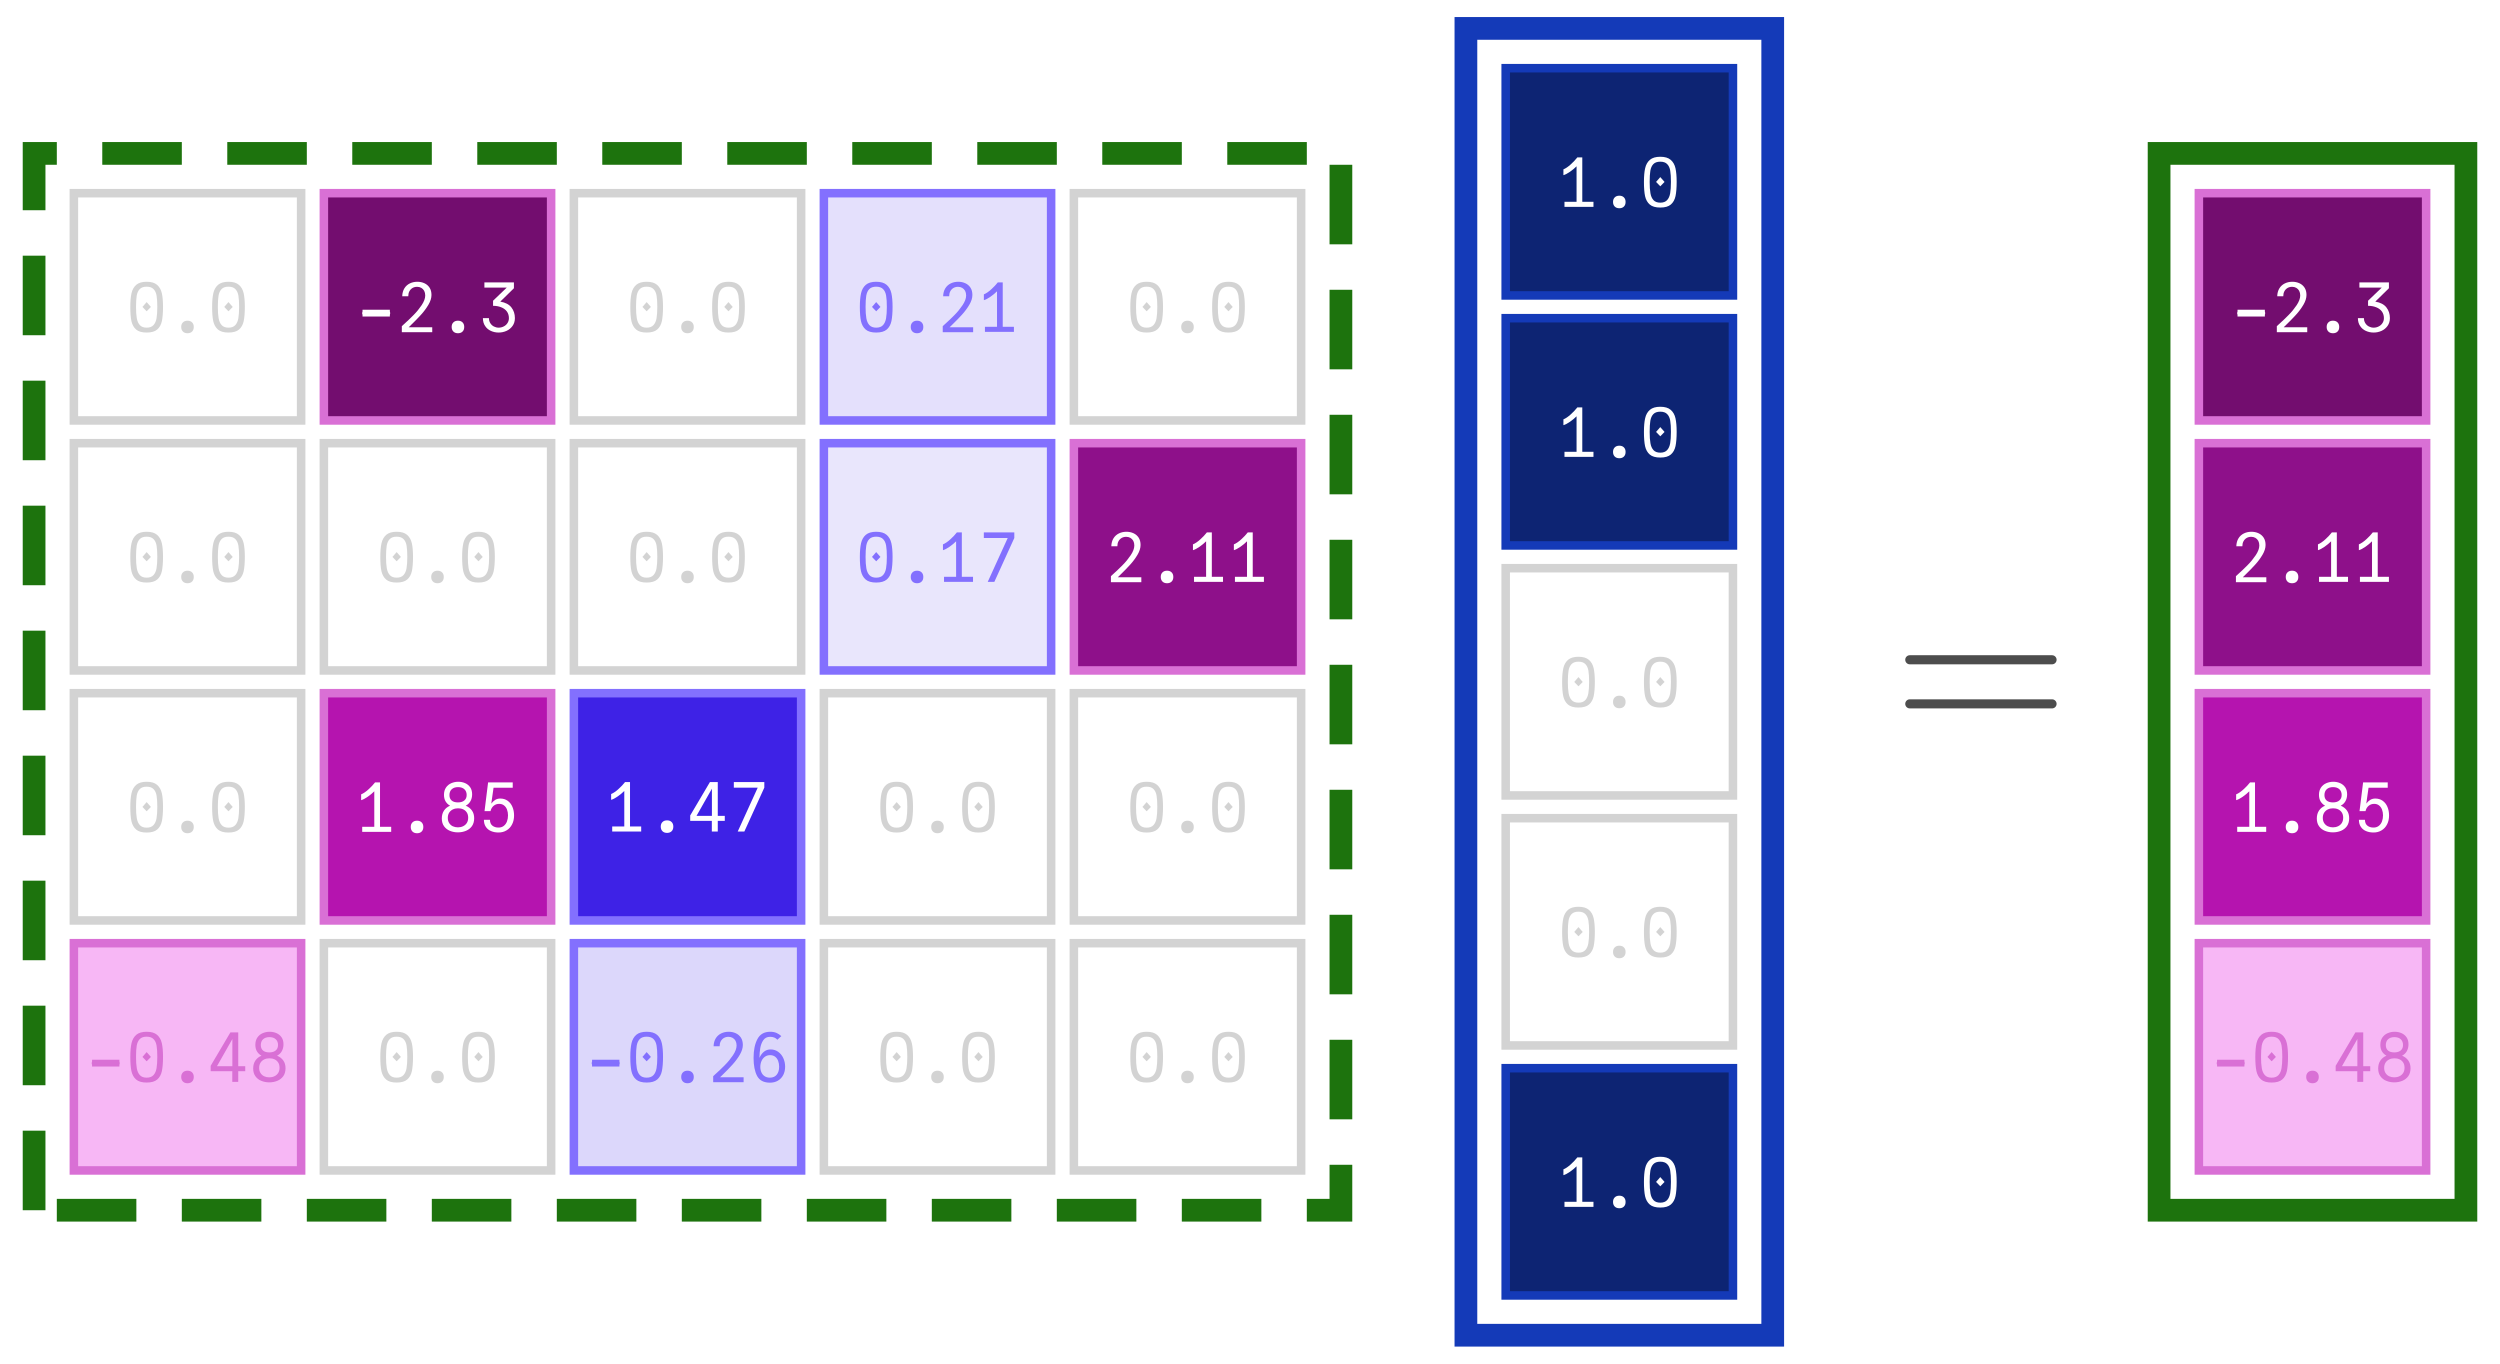
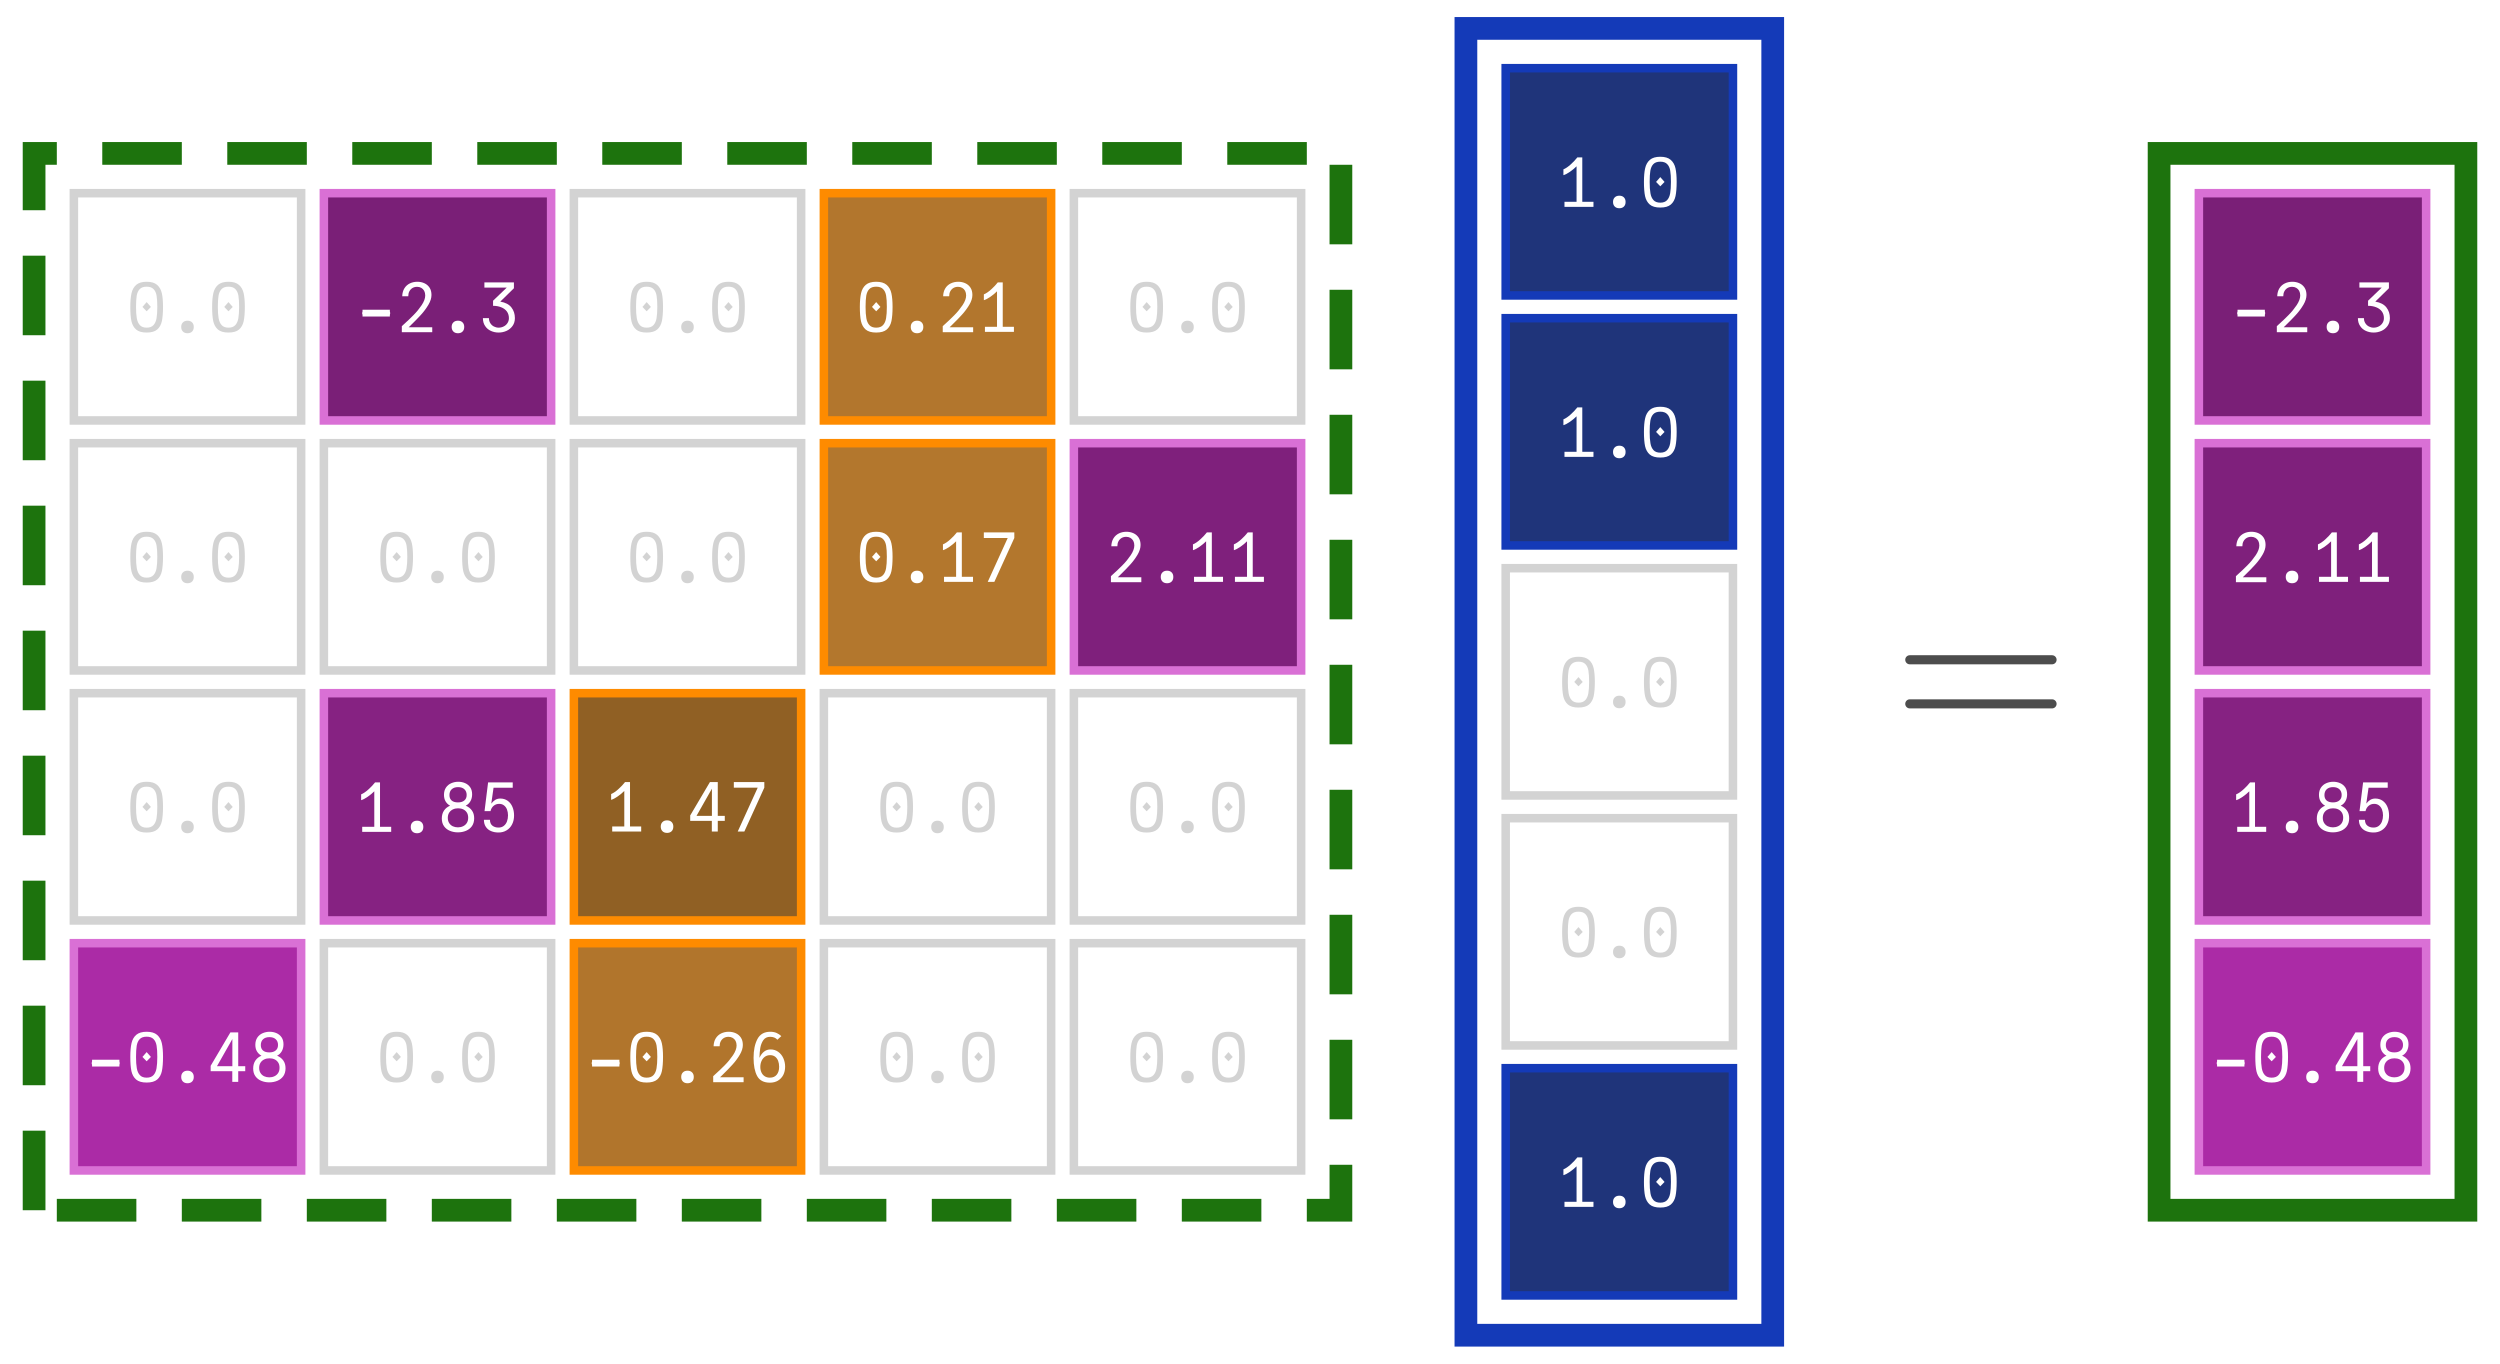
<svg xmlns="http://www.w3.org/2000/svg" xmlns:xlink="http://www.w3.org/1999/xlink" width="220" height="120" viewBox="0 0 220 120">
  <defs>
    <g>
      <g id="glyph-0-0">
        <path d="M 1.805 0.059 C 1.395 0.059 1.086 -0.027 0.879 -0.207 C 0.672 -0.387 0.535 -0.633 0.465 -0.945 C 0.398 -1.262 0.367 -1.68 0.367 -2.195 C 0.367 -2.688 0.402 -3.09 0.473 -3.402 C 0.543 -3.715 0.684 -3.961 0.891 -4.141 C 1.102 -4.32 1.406 -4.41 1.805 -4.41 C 2.207 -4.41 2.512 -4.32 2.719 -4.141 C 2.93 -3.961 3.07 -3.715 3.141 -3.402 C 3.211 -3.09 3.246 -2.688 3.246 -2.195 C 3.246 -1.68 3.211 -1.262 3.145 -0.945 C 3.078 -0.633 2.941 -0.387 2.734 -0.207 C 2.527 -0.027 2.215 0.059 1.805 0.059 Z M 1.434 -2.195 L 1.805 -2.621 L 2.18 -2.195 L 1.805 -1.812 Z M 1.805 -0.371 C 2.07 -0.371 2.27 -0.445 2.406 -0.594 C 2.543 -0.742 2.633 -0.949 2.676 -1.203 C 2.719 -1.461 2.742 -1.793 2.742 -2.195 C 2.742 -2.605 2.723 -2.93 2.68 -3.18 C 2.641 -3.426 2.551 -3.621 2.414 -3.762 C 2.277 -3.906 2.074 -3.977 1.805 -3.977 C 1.535 -3.977 1.332 -3.906 1.195 -3.762 C 1.059 -3.621 0.973 -3.426 0.93 -3.18 C 0.891 -2.934 0.871 -2.605 0.871 -2.195 C 0.871 -1.793 0.891 -1.461 0.938 -1.203 C 0.98 -0.945 1.07 -0.746 1.207 -0.594 C 1.344 -0.445 1.543 -0.371 1.805 -0.371 Z M 1.805 -0.371 " />
      </g>
      <g id="glyph-0-1">
        <path d="M 1.801 0.121 C 1.629 0.121 1.496 0.07 1.398 -0.027 C 1.297 -0.129 1.246 -0.262 1.246 -0.434 C 1.246 -0.605 1.297 -0.738 1.398 -0.836 C 1.496 -0.934 1.629 -0.984 1.801 -0.984 C 1.973 -0.984 2.105 -0.934 2.203 -0.836 C 2.301 -0.738 2.352 -0.605 2.352 -0.434 C 2.352 -0.262 2.305 -0.129 2.203 -0.027 C 2.105 0.07 1.973 0.121 1.801 0.121 Z M 1.801 0.121 " />
      </g>
      <g id="glyph-0-2">
        <path d="M 0.602 -1.492 L 0.566 -1.648 L 0.602 -1.805 L 0.602 -1.949 L 3.008 -1.949 L 3.008 -1.805 L 3.039 -1.648 L 3.008 -1.492 L 3.008 -1.352 L 0.602 -1.352 Z M 0.602 -1.492 " />
      </g>
      <g id="glyph-0-3">
        <path d="M 0.598 -0.629 C 0.934 -0.93 1.234 -1.215 1.496 -1.484 C 1.762 -1.75 1.996 -2.039 2.207 -2.352 C 2.414 -2.664 2.52 -2.949 2.52 -3.203 C 2.52 -3.359 2.488 -3.492 2.43 -3.609 C 2.367 -3.723 2.281 -3.812 2.176 -3.871 C 2.066 -3.934 1.945 -3.965 1.805 -3.965 C 1.652 -3.965 1.52 -3.93 1.402 -3.863 C 1.285 -3.793 1.191 -3.695 1.125 -3.57 C 1.059 -3.445 1.027 -3.297 1.027 -3.133 L 0.496 -3.133 C 0.504 -3.402 0.566 -3.637 0.684 -3.828 C 0.801 -4.02 0.961 -4.164 1.16 -4.262 C 1.359 -4.359 1.578 -4.41 1.824 -4.41 C 2.051 -4.41 2.258 -4.367 2.445 -4.281 C 2.637 -4.195 2.785 -4.066 2.902 -3.891 C 3.016 -3.715 3.07 -3.5 3.07 -3.246 C 3.07 -2.977 2.98 -2.688 2.797 -2.379 C 2.613 -2.07 2.398 -1.781 2.16 -1.52 C 1.922 -1.254 1.625 -0.953 1.277 -0.613 L 1.066 -0.406 L 3.137 -0.406 L 3.137 0.031 L 0.461 0.031 L 0.461 -0.504 Z M 0.598 -0.629 " />
      </g>
      <g id="glyph-0-4">
        <path d="M 0.926 -1.211 C 0.926 -1.043 0.965 -0.895 1.047 -0.766 C 1.129 -0.637 1.234 -0.539 1.363 -0.473 C 1.496 -0.406 1.633 -0.371 1.781 -0.371 C 1.938 -0.371 2.086 -0.406 2.223 -0.477 C 2.359 -0.543 2.473 -0.641 2.555 -0.77 C 2.641 -0.898 2.684 -1.043 2.684 -1.211 C 2.684 -1.438 2.621 -1.633 2.504 -1.797 C 2.383 -1.957 2.219 -2.082 2.008 -2.164 C 1.797 -2.25 1.559 -2.293 1.289 -2.293 L 1.289 -2.742 L 2.496 -3.898 L 0.527 -3.898 L 0.527 -4.352 L 3.125 -4.352 L 3.125 -3.84 L 1.926 -2.664 C 2.375 -2.586 2.703 -2.414 2.906 -2.148 C 3.109 -1.887 3.211 -1.574 3.211 -1.211 C 3.211 -0.945 3.141 -0.715 3.004 -0.523 C 2.867 -0.332 2.691 -0.184 2.469 -0.086 C 2.25 0.012 2.02 0.059 1.777 0.059 C 1.539 0.059 1.316 0.012 1.105 -0.082 C 0.895 -0.176 0.723 -0.316 0.594 -0.512 C 0.461 -0.703 0.395 -0.938 0.395 -1.211 Z M 0.926 -1.211 " />
      </g>
      <g id="glyph-0-5">
        <path d="M 0.574 -0.445 L 1.637 -0.445 L 1.637 -3.57 C 1.477 -3.406 1.285 -3.25 1.059 -3.09 C 0.836 -2.934 0.645 -2.836 0.48 -2.789 L 0.48 -3.301 C 0.68 -3.383 0.898 -3.531 1.129 -3.742 C 1.363 -3.957 1.555 -4.156 1.703 -4.352 L 2.141 -4.352 L 2.141 -0.445 L 3.125 -0.445 L 3.125 0 L 0.574 0 Z M 0.574 -0.445 " />
      </g>
      <g id="glyph-0-6">
        <path d="M 2.578 -3.859 L 0.477 -3.859 L 0.477 -4.352 L 3.16 -4.352 L 3.16 -3.863 L 1.402 0 L 0.82 0 Z M 2.578 -3.859 " />
      </g>
      <g id="glyph-0-7">
        <path d="M 1.797 0.043 C 1.547 0.043 1.316 0 1.098 -0.09 C 0.883 -0.176 0.711 -0.309 0.578 -0.492 C 0.445 -0.676 0.379 -0.902 0.379 -1.176 C 0.379 -1.453 0.445 -1.688 0.578 -1.883 C 0.711 -2.074 0.891 -2.215 1.109 -2.301 C 0.941 -2.395 0.809 -2.523 0.711 -2.684 C 0.617 -2.844 0.57 -3.035 0.57 -3.258 C 0.57 -3.516 0.629 -3.73 0.75 -3.906 C 0.867 -4.078 1.023 -4.203 1.215 -4.285 C 1.406 -4.367 1.609 -4.41 1.828 -4.41 C 2.043 -4.41 2.242 -4.371 2.43 -4.289 C 2.613 -4.211 2.762 -4.086 2.879 -3.922 C 2.992 -3.754 3.047 -3.551 3.047 -3.305 C 3.047 -3.074 2.996 -2.875 2.898 -2.699 C 2.797 -2.523 2.656 -2.391 2.484 -2.305 C 2.715 -2.207 2.898 -2.066 3.031 -1.879 C 3.164 -1.695 3.227 -1.465 3.227 -1.195 C 3.227 -0.922 3.16 -0.691 3.031 -0.504 C 2.898 -0.32 2.723 -0.184 2.508 -0.094 C 2.289 -0.004 2.055 0.043 1.797 0.043 Z M 1.797 -0.398 C 1.961 -0.398 2.113 -0.43 2.25 -0.496 C 2.387 -0.559 2.496 -0.656 2.578 -0.781 C 2.66 -0.91 2.699 -1.066 2.699 -1.246 C 2.699 -1.43 2.66 -1.582 2.578 -1.707 C 2.496 -1.832 2.391 -1.922 2.258 -1.984 C 2.121 -2.047 1.973 -2.074 1.812 -2.074 C 1.645 -2.074 1.492 -2.043 1.355 -1.977 C 1.219 -1.914 1.109 -1.816 1.027 -1.691 C 0.945 -1.562 0.906 -1.41 0.906 -1.234 C 0.906 -1.055 0.945 -0.902 1.027 -0.777 C 1.105 -0.652 1.215 -0.555 1.348 -0.492 C 1.484 -0.43 1.633 -0.398 1.797 -0.398 Z M 1.797 -2.594 C 2.039 -2.594 2.227 -2.648 2.363 -2.766 C 2.5 -2.879 2.566 -3.039 2.566 -3.25 C 2.566 -3.457 2.5 -3.625 2.367 -3.75 C 2.234 -3.875 2.051 -3.938 1.809 -3.938 C 1.57 -3.938 1.387 -3.875 1.25 -3.75 C 1.117 -3.625 1.051 -3.453 1.051 -3.238 C 1.051 -3.035 1.113 -2.875 1.242 -2.762 C 1.371 -2.648 1.559 -2.594 1.797 -2.594 Z M 1.797 -2.594 " />
      </g>
      <g id="glyph-0-8">
        <path d="M 1.77 0.055 C 1.531 0.055 1.316 0.016 1.121 -0.066 C 0.926 -0.145 0.773 -0.266 0.66 -0.434 C 0.543 -0.602 0.484 -0.809 0.484 -1.062 L 1.016 -1.062 C 1.016 -0.836 1.086 -0.664 1.227 -0.551 C 1.367 -0.438 1.547 -0.379 1.766 -0.379 C 1.945 -0.379 2.102 -0.426 2.227 -0.523 C 2.355 -0.621 2.449 -0.75 2.512 -0.914 C 2.574 -1.078 2.605 -1.262 2.605 -1.457 C 2.605 -1.641 2.574 -1.809 2.516 -1.965 C 2.457 -2.117 2.371 -2.238 2.254 -2.328 C 2.137 -2.422 1.992 -2.465 1.824 -2.465 C 1.641 -2.465 1.48 -2.41 1.344 -2.297 C 1.203 -2.18 1.113 -2.027 1.066 -1.828 L 0.539 -1.828 L 0.852 -4.352 L 3.02 -4.352 L 3.02 -3.887 L 1.332 -3.887 L 1.133 -2.488 C 1.242 -2.633 1.363 -2.742 1.488 -2.82 C 1.617 -2.895 1.762 -2.934 1.922 -2.934 C 2.172 -2.934 2.391 -2.867 2.574 -2.738 C 2.758 -2.605 2.898 -2.43 2.992 -2.203 C 3.09 -1.977 3.137 -1.723 3.137 -1.445 C 3.137 -1.152 3.082 -0.891 2.965 -0.664 C 2.852 -0.438 2.691 -0.262 2.484 -0.137 C 2.277 -0.008 2.039 0.055 1.77 0.055 Z M 1.77 0.055 " />
      </g>
      <g id="glyph-0-9">
        <path d="M 2.141 -0.938 L 0.238 -0.938 L 0.238 -1.414 L 1.973 -4.352 L 2.664 -4.352 L 2.664 -1.379 L 3.281 -1.379 L 3.281 -0.938 L 2.664 -0.938 L 2.664 0 L 2.141 0 Z M 2.148 -1.379 L 2.148 -3.77 L 0.793 -1.379 Z M 2.148 -1.379 " />
      </g>
      <g id="glyph-0-10">
        <path d="M 1.859 0.07 C 1.32 0.07 0.945 -0.121 0.73 -0.512 C 0.52 -0.902 0.414 -1.438 0.414 -2.113 C 0.414 -2.789 0.527 -3.34 0.754 -3.77 C 0.98 -4.195 1.355 -4.41 1.879 -4.41 C 2.094 -4.41 2.281 -4.375 2.438 -4.305 C 2.598 -4.234 2.734 -4.141 2.855 -4.027 L 2.508 -3.707 C 2.363 -3.879 2.148 -3.965 1.867 -3.965 C 1.609 -3.965 1.41 -3.867 1.273 -3.672 C 1.137 -3.477 1.051 -3.246 1.004 -2.98 C 0.961 -2.715 0.938 -2.426 0.93 -2.113 C 1.039 -2.352 1.176 -2.535 1.34 -2.664 C 1.504 -2.793 1.695 -2.855 1.914 -2.855 C 2.16 -2.855 2.383 -2.785 2.578 -2.648 C 2.773 -2.508 2.926 -2.324 3.031 -2.09 C 3.137 -1.855 3.191 -1.605 3.191 -1.34 C 3.191 -1.066 3.137 -0.82 3.027 -0.605 C 2.914 -0.391 2.758 -0.227 2.555 -0.105 C 2.355 0.012 2.121 0.07 1.859 0.07 Z M 1.848 -0.371 C 2.113 -0.371 2.312 -0.457 2.453 -0.633 C 2.594 -0.805 2.664 -1.035 2.664 -1.324 C 2.664 -1.512 2.637 -1.688 2.578 -1.844 C 2.52 -2 2.43 -2.121 2.312 -2.215 C 2.191 -2.305 2.047 -2.352 1.871 -2.352 C 1.695 -2.352 1.543 -2.305 1.41 -2.211 C 1.281 -2.117 1.18 -1.992 1.113 -1.836 C 1.043 -1.68 1.008 -1.504 1.008 -1.312 C 1.008 -1.133 1.043 -0.969 1.109 -0.828 C 1.176 -0.684 1.273 -0.57 1.398 -0.492 C 1.527 -0.41 1.676 -0.371 1.848 -0.371 Z M 1.848 -0.371 " />
      </g>
      <g id="glyph-1-0">
        <path d="M 14.441 -6.941 C 14.441 -7.16 14.262 -7.34 14.039 -7.34 L 1.52 -7.34 C 1.301 -7.34 1.121 -7.16 1.121 -6.941 C 1.121 -6.719 1.301 -6.539 1.52 -6.539 L 14.039 -6.539 C 14.262 -6.539 14.441 -6.719 14.441 -6.941 Z M 14.441 -3.059 C 14.441 -3.281 14.262 -3.461 14.039 -3.461 L 1.52 -3.461 C 1.301 -3.461 1.121 -3.281 1.121 -3.059 C 1.121 -2.84 1.301 -2.66 1.52 -2.66 L 14.039 -2.66 C 14.262 -2.66 14.441 -2.84 14.441 -3.059 Z M 14.441 -3.059 " />
      </g>
    </g>
  </defs>
  <rect x="-22" y="-12" width="264" height="144" fill="rgb(100%, 100%, 100%)" fill-opacity="1" />
  <path fill-rule="nonzero" fill="rgb(100%, 100%, 100%)" fill-opacity="1" stroke-width="0.75" stroke-linecap="butt" stroke-linejoin="miter" stroke="rgb(82.745%, 82.745%, 82.745%)" stroke-opacity="1" stroke-miterlimit="10" d="M 6.5 37 L 6.5 17 L 26.5 17 L 26.5 37 Z M 6.5 37 " />
  <g fill="rgb(82.745%, 82.745%, 82.745%)" fill-opacity="1">
    <use xlink:href="#glyph-0-0" x="11.1" y="29.205" />
    <use xlink:href="#glyph-0-1" x="14.7" y="29.205" />
    <use xlink:href="#glyph-0-0" x="18.3" y="29.205" />
  </g>
-   <path fill-rule="nonzero" fill="rgb(45%, 5%, 43.491%)" fill-opacity="1" stroke-width="0.75" stroke-linecap="butt" stroke-linejoin="miter" stroke="rgb(85.156%, 43.75%, 83.594%)" stroke-opacity="1" stroke-miterlimit="10" d="M 28.5 37 L 28.5 17 L 48.5 17 L 48.5 37 Z M 28.5 37 " />
+   <path fill-rule="nonzero" fill="rgb(48%, 12%, 46.642%)" fill-opacity="1" stroke-width="0.75" stroke-linecap="butt" stroke-linejoin="miter" stroke="rgb(85.156%, 43.75%, 83.594%)" stroke-opacity="1" stroke-miterlimit="10" d="M 28.5 37 L 28.5 17 L 48.5 17 L 48.5 37 Z M 28.5 37 " />
  <g fill="rgb(100%, 100%, 100%)" fill-opacity="1">
    <use xlink:href="#glyph-0-2" x="31.3" y="29.205" />
    <use xlink:href="#glyph-0-3" x="34.9" y="29.205" />
    <use xlink:href="#glyph-0-1" x="38.5" y="29.205" />
    <use xlink:href="#glyph-0-4" x="42.1" y="29.205" />
  </g>
  <path fill-rule="nonzero" fill="rgb(100%, 100%, 100%)" fill-opacity="1" stroke-width="0.75" stroke-linecap="butt" stroke-linejoin="miter" stroke="rgb(82.745%, 82.745%, 82.745%)" stroke-opacity="1" stroke-miterlimit="10" d="M 50.5 37 L 50.5 17 L 70.5 17 L 70.5 37 Z M 50.5 37 " />
  <g fill="rgb(82.745%, 82.745%, 82.745%)" fill-opacity="1">
    <use xlink:href="#glyph-0-0" x="55.1" y="29.205" />
    <use xlink:href="#glyph-0-1" x="58.7" y="29.205" />
    <use xlink:href="#glyph-0-0" x="62.3" y="29.205" />
  </g>
-   <path fill-rule="nonzero" fill="rgb(89.337%, 87.824%, 98.647%)" fill-opacity="1" stroke-width="0.75" stroke-linecap="butt" stroke-linejoin="miter" stroke="rgb(51.562%, 43.75%, 99.609%)" stroke-opacity="1" stroke-miterlimit="10" d="M 72.5 37 L 72.5 17 L 92.5 17 L 92.5 37 Z M 72.5 37 " />
-   <g fill="rgb(51.562%, 43.75%, 99.609%)" fill-opacity="1">
+   <path fill-rule="nonzero" fill="rgb(69.835%, 46.215%, 17.459%)" fill-opacity="1" stroke-width="0.75" stroke-linecap="butt" stroke-linejoin="miter" stroke="rgb(99.609%, 54.688%, 0%)" stroke-opacity="1" stroke-miterlimit="10" d="M 72.5 37 L 72.5 17 L 92.5 17 L 92.5 37 Z M 72.5 37 " />
+   <g fill="rgb(100%, 100%, 100%)" fill-opacity="1">
    <use xlink:href="#glyph-0-0" x="75.3" y="29.205" />
    <use xlink:href="#glyph-0-1" x="78.9" y="29.205" />
    <use xlink:href="#glyph-0-3" x="82.5" y="29.205" />
    <use xlink:href="#glyph-0-5" x="86.1" y="29.205" />
  </g>
  <path fill-rule="nonzero" fill="rgb(100%, 100%, 100%)" fill-opacity="1" stroke-width="0.75" stroke-linecap="butt" stroke-linejoin="miter" stroke="rgb(82.745%, 82.745%, 82.745%)" stroke-opacity="1" stroke-miterlimit="10" d="M 94.5 37 L 94.5 17 L 114.5 17 L 114.5 37 Z M 94.5 37 " />
  <g fill="rgb(82.745%, 82.745%, 82.745%)" fill-opacity="1">
    <use xlink:href="#glyph-0-0" x="99.1" y="29.205" />
    <use xlink:href="#glyph-0-1" x="102.7" y="29.205" />
    <use xlink:href="#glyph-0-0" x="106.3" y="29.205" />
  </g>
  <path fill-rule="nonzero" fill="rgb(100%, 100%, 100%)" fill-opacity="1" stroke-width="0.75" stroke-linecap="butt" stroke-linejoin="miter" stroke="rgb(82.745%, 82.745%, 82.745%)" stroke-opacity="1" stroke-miterlimit="10" d="M 6.5 59 L 6.5 39 L 26.5 39 L 26.5 59 Z M 6.5 59 " />
  <g fill="rgb(82.745%, 82.745%, 82.745%)" fill-opacity="1">
    <use xlink:href="#glyph-0-0" x="11.1" y="51.205" />
    <use xlink:href="#glyph-0-1" x="14.7" y="51.205" />
    <use xlink:href="#glyph-0-0" x="18.3" y="51.205" />
  </g>
  <path fill-rule="nonzero" fill="rgb(100%, 100%, 100%)" fill-opacity="1" stroke-width="0.75" stroke-linecap="butt" stroke-linejoin="miter" stroke="rgb(82.745%, 82.745%, 82.745%)" stroke-opacity="1" stroke-miterlimit="10" d="M 28.5 59 L 28.5 39 L 48.5 39 L 48.5 59 Z M 28.5 59 " />
  <g fill="rgb(82.745%, 82.745%, 82.745%)" fill-opacity="1">
    <use xlink:href="#glyph-0-0" x="33.1" y="51.205" />
    <use xlink:href="#glyph-0-1" x="36.7" y="51.205" />
    <use xlink:href="#glyph-0-0" x="40.3" y="51.205" />
  </g>
  <path fill-rule="nonzero" fill="rgb(100%, 100%, 100%)" fill-opacity="1" stroke-width="0.75" stroke-linecap="butt" stroke-linejoin="miter" stroke="rgb(82.745%, 82.745%, 82.745%)" stroke-opacity="1" stroke-miterlimit="10" d="M 50.5 59 L 50.5 39 L 70.5 39 L 70.5 59 Z M 50.5 59 " />
  <g fill="rgb(82.745%, 82.745%, 82.745%)" fill-opacity="1">
    <use xlink:href="#glyph-0-0" x="55.1" y="51.205" />
    <use xlink:href="#glyph-0-1" x="58.7" y="51.205" />
    <use xlink:href="#glyph-0-0" x="62.3" y="51.205" />
  </g>
-   <path fill-rule="nonzero" fill="rgb(91.243%, 90%, 98.889%)" fill-opacity="1" stroke-width="0.75" stroke-linecap="butt" stroke-linejoin="miter" stroke="rgb(51.562%, 43.75%, 99.609%)" stroke-opacity="1" stroke-miterlimit="10" d="M 72.5 59 L 72.5 39 L 92.5 39 L 92.5 59 Z M 72.5 59 " />
-   <g fill="rgb(51.562%, 43.75%, 99.609%)" fill-opacity="1">
+   <path fill-rule="nonzero" fill="rgb(70.222%, 46.471%, 17.556%)" fill-opacity="1" stroke-width="0.75" stroke-linecap="butt" stroke-linejoin="miter" stroke="rgb(99.609%, 54.688%, 0%)" stroke-opacity="1" stroke-miterlimit="10" d="M 72.5 59 L 72.5 39 L 92.5 39 L 92.5 59 Z M 72.5 59 " />
+   <g fill="rgb(100%, 100%, 100%)" fill-opacity="1">
    <use xlink:href="#glyph-0-0" x="75.3" y="51.205" />
    <use xlink:href="#glyph-0-1" x="78.9" y="51.205" />
    <use xlink:href="#glyph-0-5" x="82.5" y="51.205" />
    <use xlink:href="#glyph-0-6" x="86.1" y="51.205" />
  </g>
-   <path fill-rule="nonzero" fill="rgb(55.882%, 6.209%, 54.008%)" fill-opacity="1" stroke-width="0.75" stroke-linecap="butt" stroke-linejoin="miter" stroke="rgb(85.156%, 43.75%, 83.594%)" stroke-opacity="1" stroke-miterlimit="10" d="M 94.5 59 L 94.5 39 L 114.5 39 L 114.5 59 Z M 94.5 59 " />
+   <path fill-rule="nonzero" fill="rgb(49.935%, 12.484%, 48.521%)" fill-opacity="1" stroke-width="0.75" stroke-linecap="butt" stroke-linejoin="miter" stroke="rgb(85.156%, 43.75%, 83.594%)" stroke-opacity="1" stroke-miterlimit="10" d="M 94.5 59 L 94.5 39 L 114.5 39 L 114.5 59 Z M 94.5 59 " />
  <g fill="rgb(100%, 100%, 100%)" fill-opacity="1">
    <use xlink:href="#glyph-0-3" x="97.3" y="51.205" />
    <use xlink:href="#glyph-0-1" x="100.9" y="51.205" />
    <use xlink:href="#glyph-0-5" x="104.5" y="51.205" />
    <use xlink:href="#glyph-0-5" x="108.1" y="51.205" />
  </g>
  <path fill-rule="nonzero" fill="rgb(100%, 100%, 100%)" fill-opacity="1" stroke-width="0.75" stroke-linecap="butt" stroke-linejoin="miter" stroke="rgb(82.745%, 82.745%, 82.745%)" stroke-opacity="1" stroke-miterlimit="10" d="M 6.5 81 L 6.5 61 L 26.5 61 L 26.5 81 Z M 6.5 81 " />
  <g fill="rgb(82.745%, 82.745%, 82.745%)" fill-opacity="1">
    <use xlink:href="#glyph-0-0" x="11.1" y="73.205" />
    <use xlink:href="#glyph-0-1" x="14.7" y="73.205" />
    <use xlink:href="#glyph-0-0" x="18.3" y="73.205" />
  </g>
-   <path fill-rule="nonzero" fill="rgb(71.059%, 7.895%, 68.675%)" fill-opacity="1" stroke-width="0.75" stroke-linecap="butt" stroke-linejoin="miter" stroke="rgb(85.156%, 43.75%, 83.594%)" stroke-opacity="1" stroke-miterlimit="10" d="M 28.5 81 L 28.5 61 L 48.5 61 L 48.5 81 Z M 28.5 81 " />
+   <path fill-rule="nonzero" fill="rgb(52.633%, 13.158%, 51.143%)" fill-opacity="1" stroke-width="0.75" stroke-linecap="butt" stroke-linejoin="miter" stroke="rgb(85.156%, 43.75%, 83.594%)" stroke-opacity="1" stroke-miterlimit="10" d="M 28.5 81 L 28.5 61 L 48.5 61 L 48.5 81 Z M 28.5 81 " />
  <g fill="rgb(100%, 100%, 100%)" fill-opacity="1">
    <use xlink:href="#glyph-0-5" x="31.3" y="73.205" />
    <use xlink:href="#glyph-0-1" x="34.9" y="73.205" />
    <use xlink:href="#glyph-0-7" x="38.5" y="73.205" />
    <use xlink:href="#glyph-0-8" x="42.1" y="73.205" />
  </g>
-   <path fill-rule="nonzero" fill="rgb(24.176%, 13.412%, 90.379%)" fill-opacity="1" stroke-width="0.75" stroke-linecap="butt" stroke-linejoin="miter" stroke="rgb(51.562%, 43.75%, 99.609%)" stroke-opacity="1" stroke-miterlimit="10" d="M 50.5 81 L 50.5 61 L 70.5 61 L 70.5 81 Z M 50.5 81 " />
+   <path fill-rule="nonzero" fill="rgb(56.607%, 37.46%, 14.152%)" fill-opacity="1" stroke-width="0.75" stroke-linecap="butt" stroke-linejoin="miter" stroke="rgb(99.609%, 54.688%, 0%)" stroke-opacity="1" stroke-miterlimit="10" d="M 50.5 81 L 50.5 61 L 70.5 61 L 70.5 81 Z M 50.5 81 " />
  <g fill="rgb(100%, 100%, 100%)" fill-opacity="1">
    <use xlink:href="#glyph-0-5" x="53.3" y="73.175" />
    <use xlink:href="#glyph-0-1" x="56.9" y="73.175" />
    <use xlink:href="#glyph-0-9" x="60.5" y="73.175" />
    <use xlink:href="#glyph-0-6" x="64.1" y="73.175" />
  </g>
  <path fill-rule="nonzero" fill="rgb(100%, 100%, 100%)" fill-opacity="1" stroke-width="0.75" stroke-linecap="butt" stroke-linejoin="miter" stroke="rgb(82.745%, 82.745%, 82.745%)" stroke-opacity="1" stroke-miterlimit="10" d="M 72.5 81 L 72.5 61 L 92.5 61 L 92.5 81 Z M 72.5 81 " />
  <g fill="rgb(82.745%, 82.745%, 82.745%)" fill-opacity="1">
    <use xlink:href="#glyph-0-0" x="77.1" y="73.205" />
    <use xlink:href="#glyph-0-1" x="80.7" y="73.205" />
    <use xlink:href="#glyph-0-0" x="84.3" y="73.205" />
  </g>
  <path fill-rule="nonzero" fill="rgb(100%, 100%, 100%)" fill-opacity="1" stroke-width="0.75" stroke-linecap="butt" stroke-linejoin="miter" stroke="rgb(82.745%, 82.745%, 82.745%)" stroke-opacity="1" stroke-miterlimit="10" d="M 94.5 81 L 94.5 61 L 114.5 61 L 114.5 81 Z M 94.5 81 " />
  <g fill="rgb(82.745%, 82.745%, 82.745%)" fill-opacity="1">
    <use xlink:href="#glyph-0-0" x="99.1" y="73.205" />
    <use xlink:href="#glyph-0-1" x="102.7" y="73.205" />
    <use xlink:href="#glyph-0-0" x="106.3" y="73.205" />
  </g>
-   <path fill-rule="nonzero" fill="rgb(96.869%, 71.824%, 95.924%)" fill-opacity="1" stroke-width="0.75" stroke-linecap="butt" stroke-linejoin="miter" stroke="rgb(85.156%, 43.75%, 83.594%)" stroke-opacity="1" stroke-miterlimit="10" d="M 6.5 103 L 6.5 83 L 26.5 83 L 26.5 103 Z M 6.5 103 " />
-   <g fill="rgb(85.156%, 43.75%, 83.594%)" fill-opacity="1">
+   <path fill-rule="nonzero" fill="rgb(66.991%, 16.748%, 65.095%)" fill-opacity="1" stroke-width="0.75" stroke-linecap="butt" stroke-linejoin="miter" stroke="rgb(85.156%, 43.75%, 83.594%)" stroke-opacity="1" stroke-miterlimit="10" d="M 6.5 103 L 6.5 83 L 26.5 83 L 26.5 103 Z M 6.5 103 " />
+   <g fill="rgb(100%, 100%, 100%)" fill-opacity="1">
    <use xlink:href="#glyph-0-2" x="7.5" y="95.205" />
    <use xlink:href="#glyph-0-0" x="11.1" y="95.205" />
    <use xlink:href="#glyph-0-1" x="14.7" y="95.205" />
    <use xlink:href="#glyph-0-9" x="18.3" y="95.205" />
    <use xlink:href="#glyph-0-7" x="21.9" y="95.205" />
  </g>
  <path fill-rule="nonzero" fill="rgb(100%, 100%, 100%)" fill-opacity="1" stroke-width="0.75" stroke-linecap="butt" stroke-linejoin="miter" stroke="rgb(82.745%, 82.745%, 82.745%)" stroke-opacity="1" stroke-miterlimit="10" d="M 28.5 103 L 28.5 83 L 48.5 83 L 48.5 103 Z M 28.5 103 " />
  <g fill="rgb(82.745%, 82.745%, 82.745%)" fill-opacity="1">
    <use xlink:href="#glyph-0-0" x="33.1" y="95.205" />
    <use xlink:href="#glyph-0-1" x="36.7" y="95.205" />
    <use xlink:href="#glyph-0-0" x="40.3" y="95.205" />
  </g>
-   <path fill-rule="nonzero" fill="rgb(86.401%, 84.471%, 98.275%)" fill-opacity="1" stroke-width="0.75" stroke-linecap="butt" stroke-linejoin="miter" stroke="rgb(51.562%, 43.75%, 99.609%)" stroke-opacity="1" stroke-miterlimit="10" d="M 50.5 103 L 50.5 83 L 70.5 83 L 70.5 103 Z M 50.5 103 " />
-   <g fill="rgb(51.562%, 43.75%, 99.609%)" fill-opacity="1">
+   <path fill-rule="nonzero" fill="rgb(69.239%, 45.82%, 17.31%)" fill-opacity="1" stroke-width="0.75" stroke-linecap="butt" stroke-linejoin="miter" stroke="rgb(99.609%, 54.688%, 0%)" stroke-opacity="1" stroke-miterlimit="10" d="M 50.5 103 L 50.5 83 L 70.5 83 L 70.5 103 Z M 50.5 103 " />
+   <g fill="rgb(100%, 100%, 100%)" fill-opacity="1">
    <use xlink:href="#glyph-0-2" x="51.5" y="95.205" />
    <use xlink:href="#glyph-0-0" x="55.1" y="95.205" />
    <use xlink:href="#glyph-0-1" x="58.7" y="95.205" />
    <use xlink:href="#glyph-0-3" x="62.3" y="95.205" />
    <use xlink:href="#glyph-0-10" x="65.9" y="95.205" />
  </g>
  <path fill-rule="nonzero" fill="rgb(100%, 100%, 100%)" fill-opacity="1" stroke-width="0.75" stroke-linecap="butt" stroke-linejoin="miter" stroke="rgb(82.745%, 82.745%, 82.745%)" stroke-opacity="1" stroke-miterlimit="10" d="M 72.5 103 L 72.5 83 L 92.5 83 L 92.5 103 Z M 72.5 103 " />
  <g fill="rgb(82.745%, 82.745%, 82.745%)" fill-opacity="1">
    <use xlink:href="#glyph-0-0" x="77.1" y="95.205" />
    <use xlink:href="#glyph-0-1" x="80.7" y="95.205" />
    <use xlink:href="#glyph-0-0" x="84.3" y="95.205" />
  </g>
  <path fill-rule="nonzero" fill="rgb(100%, 100%, 100%)" fill-opacity="1" stroke-width="0.75" stroke-linecap="butt" stroke-linejoin="miter" stroke="rgb(82.745%, 82.745%, 82.745%)" stroke-opacity="1" stroke-miterlimit="10" d="M 94.5 103 L 94.5 83 L 114.5 83 L 114.5 103 Z M 94.5 103 " />
  <g fill="rgb(82.745%, 82.745%, 82.745%)" fill-opacity="1">
    <use xlink:href="#glyph-0-0" x="99.1" y="95.205" />
    <use xlink:href="#glyph-0-1" x="102.7" y="95.205" />
    <use xlink:href="#glyph-0-0" x="106.3" y="95.205" />
  </g>
  <path fill="none" stroke-width="2" stroke-linecap="butt" stroke-linejoin="miter" stroke="rgb(11.353%, 45%, 5%)" stroke-opacity="1" stroke-dasharray="7 4" stroke-miterlimit="10" d="M 3 106.5 L 3 13.5 L 118 13.5 L 118 106.5 Z M 3 106.5 " />
-   <path fill-rule="nonzero" fill="rgb(5%, 14.195%, 45%)" fill-opacity="1" stroke-width="0.75" stroke-linecap="butt" stroke-linejoin="miter" stroke="rgb(8%, 22.711%, 72%)" stroke-opacity="1" stroke-miterlimit="10" d="M 132.5 26 L 132.5 6 L 152.5 6 L 152.5 26 Z M 132.5 26 " />
+   <path fill-rule="nonzero" fill="rgb(12%, 20.275%, 48%)" fill-opacity="1" stroke-width="0.75" stroke-linecap="butt" stroke-linejoin="miter" stroke="rgb(8%, 22.711%, 72%)" stroke-opacity="1" stroke-miterlimit="10" d="M 132.5 26 L 132.5 6 L 152.5 6 L 152.5 26 Z M 132.5 26 " />
  <g fill="rgb(100%, 100%, 100%)" fill-opacity="1">
    <use xlink:href="#glyph-0-5" x="137.1" y="18.205" />
    <use xlink:href="#glyph-0-1" x="140.7" y="18.205" />
    <use xlink:href="#glyph-0-0" x="144.3" y="18.205" />
  </g>
-   <path fill-rule="nonzero" fill="rgb(5%, 14.195%, 45%)" fill-opacity="1" stroke-width="0.75" stroke-linecap="butt" stroke-linejoin="miter" stroke="rgb(8%, 22.711%, 72%)" stroke-opacity="1" stroke-miterlimit="10" d="M 132.5 48 L 132.5 28 L 152.5 28 L 152.5 48 Z M 132.5 48 " />
+   <path fill-rule="nonzero" fill="rgb(12%, 20.275%, 48%)" fill-opacity="1" stroke-width="0.75" stroke-linecap="butt" stroke-linejoin="miter" stroke="rgb(8%, 22.711%, 72%)" stroke-opacity="1" stroke-miterlimit="10" d="M 132.5 48 L 132.5 28 L 152.5 28 L 152.5 48 Z M 132.5 48 " />
  <g fill="rgb(100%, 100%, 100%)" fill-opacity="1">
    <use xlink:href="#glyph-0-5" x="137.1" y="40.205" />
    <use xlink:href="#glyph-0-1" x="140.7" y="40.205" />
    <use xlink:href="#glyph-0-0" x="144.3" y="40.205" />
  </g>
  <path fill-rule="nonzero" fill="rgb(100%, 100%, 100%)" fill-opacity="1" stroke-width="0.75" stroke-linecap="butt" stroke-linejoin="miter" stroke="rgb(82.745%, 82.745%, 82.745%)" stroke-opacity="1" stroke-miterlimit="10" d="M 132.5 70 L 132.5 50 L 152.5 50 L 152.5 70 Z M 132.5 70 " />
  <g fill="rgb(82.745%, 82.745%, 82.745%)" fill-opacity="1">
    <use xlink:href="#glyph-0-0" x="137.1" y="62.205" />
    <use xlink:href="#glyph-0-1" x="140.7" y="62.205" />
    <use xlink:href="#glyph-0-0" x="144.3" y="62.205" />
  </g>
  <path fill-rule="nonzero" fill="rgb(100%, 100%, 100%)" fill-opacity="1" stroke-width="0.75" stroke-linecap="butt" stroke-linejoin="miter" stroke="rgb(82.745%, 82.745%, 82.745%)" stroke-opacity="1" stroke-miterlimit="10" d="M 132.5 92 L 132.5 72 L 152.5 72 L 152.5 92 Z M 132.5 92 " />
  <g fill="rgb(82.745%, 82.745%, 82.745%)" fill-opacity="1">
    <use xlink:href="#glyph-0-0" x="137.1" y="84.205" />
    <use xlink:href="#glyph-0-1" x="140.7" y="84.205" />
    <use xlink:href="#glyph-0-0" x="144.3" y="84.205" />
  </g>
-   <path fill-rule="nonzero" fill="rgb(5%, 14.195%, 45%)" fill-opacity="1" stroke-width="0.75" stroke-linecap="butt" stroke-linejoin="miter" stroke="rgb(8%, 22.711%, 72%)" stroke-opacity="1" stroke-miterlimit="10" d="M 132.5 114 L 132.5 94 L 152.5 94 L 152.5 114 Z M 132.5 114 " />
+   <path fill-rule="nonzero" fill="rgb(12%, 20.275%, 48%)" fill-opacity="1" stroke-width="0.75" stroke-linecap="butt" stroke-linejoin="miter" stroke="rgb(8%, 22.711%, 72%)" stroke-opacity="1" stroke-miterlimit="10" d="M 132.5 114 L 132.5 94 L 152.5 94 L 152.5 114 Z M 132.5 114 " />
  <g fill="rgb(100%, 100%, 100%)" fill-opacity="1">
    <use xlink:href="#glyph-0-5" x="137.1" y="106.205" />
    <use xlink:href="#glyph-0-1" x="140.7" y="106.205" />
    <use xlink:href="#glyph-0-0" x="144.3" y="106.205" />
  </g>
  <path fill="none" stroke-width="2" stroke-linecap="butt" stroke-linejoin="miter" stroke="rgb(8%, 22.711%, 72%)" stroke-opacity="1" stroke-miterlimit="10" d="M 129 117.5 L 129 2.5 L 156 2.5 L 156 117.5 Z M 129 117.5 " />
  <g fill="rgb(30%, 30%, 30%)" fill-opacity="1">
    <use xlink:href="#glyph-1-0" x="166.54" y="65" />
  </g>
-   <path fill-rule="nonzero" fill="rgb(45%, 5%, 43.491%)" fill-opacity="1" stroke-width="0.75" stroke-linecap="butt" stroke-linejoin="miter" stroke="rgb(85.156%, 43.75%, 83.594%)" stroke-opacity="1" stroke-miterlimit="10" d="M 193.5 37 L 193.5 17 L 213.5 17 L 213.5 37 Z M 193.5 37 " />
+   <path fill-rule="nonzero" fill="rgb(48%, 12%, 46.642%)" fill-opacity="1" stroke-width="0.75" stroke-linecap="butt" stroke-linejoin="miter" stroke="rgb(85.156%, 43.75%, 83.594%)" stroke-opacity="1" stroke-miterlimit="10" d="M 193.5 37 L 193.5 17 L 213.5 17 L 213.5 37 Z M 193.5 37 " />
  <g fill="rgb(100%, 100%, 100%)" fill-opacity="1">
    <use xlink:href="#glyph-0-2" x="196.3" y="29.205" />
    <use xlink:href="#glyph-0-3" x="199.9" y="29.205" />
    <use xlink:href="#glyph-0-1" x="203.5" y="29.205" />
    <use xlink:href="#glyph-0-4" x="207.1" y="29.205" />
  </g>
-   <path fill-rule="nonzero" fill="rgb(55.882%, 6.209%, 54.008%)" fill-opacity="1" stroke-width="0.75" stroke-linecap="butt" stroke-linejoin="miter" stroke="rgb(85.156%, 43.75%, 83.594%)" stroke-opacity="1" stroke-miterlimit="10" d="M 193.5 59 L 193.5 39 L 213.5 39 L 213.5 59 Z M 193.5 59 " />
+   <path fill-rule="nonzero" fill="rgb(49.935%, 12.484%, 48.521%)" fill-opacity="1" stroke-width="0.75" stroke-linecap="butt" stroke-linejoin="miter" stroke="rgb(85.156%, 43.75%, 83.594%)" stroke-opacity="1" stroke-miterlimit="10" d="M 193.5 59 L 193.5 39 L 213.5 39 L 213.5 59 Z M 193.5 59 " />
  <g fill="rgb(100%, 100%, 100%)" fill-opacity="1">
    <use xlink:href="#glyph-0-3" x="196.3" y="51.205" />
    <use xlink:href="#glyph-0-1" x="199.9" y="51.205" />
    <use xlink:href="#glyph-0-5" x="203.5" y="51.205" />
    <use xlink:href="#glyph-0-5" x="207.1" y="51.205" />
  </g>
-   <path fill-rule="nonzero" fill="rgb(71.059%, 7.895%, 68.675%)" fill-opacity="1" stroke-width="0.75" stroke-linecap="butt" stroke-linejoin="miter" stroke="rgb(85.156%, 43.75%, 83.594%)" stroke-opacity="1" stroke-miterlimit="10" d="M 193.5 81 L 193.5 61 L 213.5 61 L 213.5 81 Z M 193.5 81 " />
+   <path fill-rule="nonzero" fill="rgb(52.633%, 13.158%, 51.143%)" fill-opacity="1" stroke-width="0.75" stroke-linecap="butt" stroke-linejoin="miter" stroke="rgb(85.156%, 43.75%, 83.594%)" stroke-opacity="1" stroke-miterlimit="10" d="M 193.5 81 L 193.5 61 L 213.5 61 L 213.5 81 Z M 193.5 81 " />
  <g fill="rgb(100%, 100%, 100%)" fill-opacity="1">
    <use xlink:href="#glyph-0-5" x="196.3" y="73.205" />
    <use xlink:href="#glyph-0-1" x="199.9" y="73.205" />
    <use xlink:href="#glyph-0-7" x="203.5" y="73.205" />
    <use xlink:href="#glyph-0-8" x="207.1" y="73.205" />
  </g>
-   <path fill-rule="nonzero" fill="rgb(96.869%, 71.824%, 95.924%)" fill-opacity="1" stroke-width="0.75" stroke-linecap="butt" stroke-linejoin="miter" stroke="rgb(85.156%, 43.75%, 83.594%)" stroke-opacity="1" stroke-miterlimit="10" d="M 193.5 103 L 193.5 83 L 213.5 83 L 213.5 103 Z M 193.5 103 " />
-   <g fill="rgb(85.156%, 43.75%, 83.594%)" fill-opacity="1">
+   <path fill-rule="nonzero" fill="rgb(66.991%, 16.748%, 65.095%)" fill-opacity="1" stroke-width="0.75" stroke-linecap="butt" stroke-linejoin="miter" stroke="rgb(85.156%, 43.75%, 83.594%)" stroke-opacity="1" stroke-miterlimit="10" d="M 193.5 103 L 193.5 83 L 213.5 83 L 213.5 103 Z M 193.5 103 " />
+   <g fill="rgb(100%, 100%, 100%)" fill-opacity="1">
    <use xlink:href="#glyph-0-2" x="194.5" y="95.205" />
    <use xlink:href="#glyph-0-0" x="198.1" y="95.205" />
    <use xlink:href="#glyph-0-1" x="201.7" y="95.205" />
    <use xlink:href="#glyph-0-9" x="205.3" y="95.205" />
    <use xlink:href="#glyph-0-7" x="208.9" y="95.205" />
  </g>
  <path fill="none" stroke-width="2" stroke-linecap="butt" stroke-linejoin="miter" stroke="rgb(11.353%, 45%, 5%)" stroke-opacity="1" stroke-miterlimit="10" d="M 190 106.5 L 190 13.5 L 217 13.5 L 217 106.5 Z M 190 106.5 " />
</svg>
